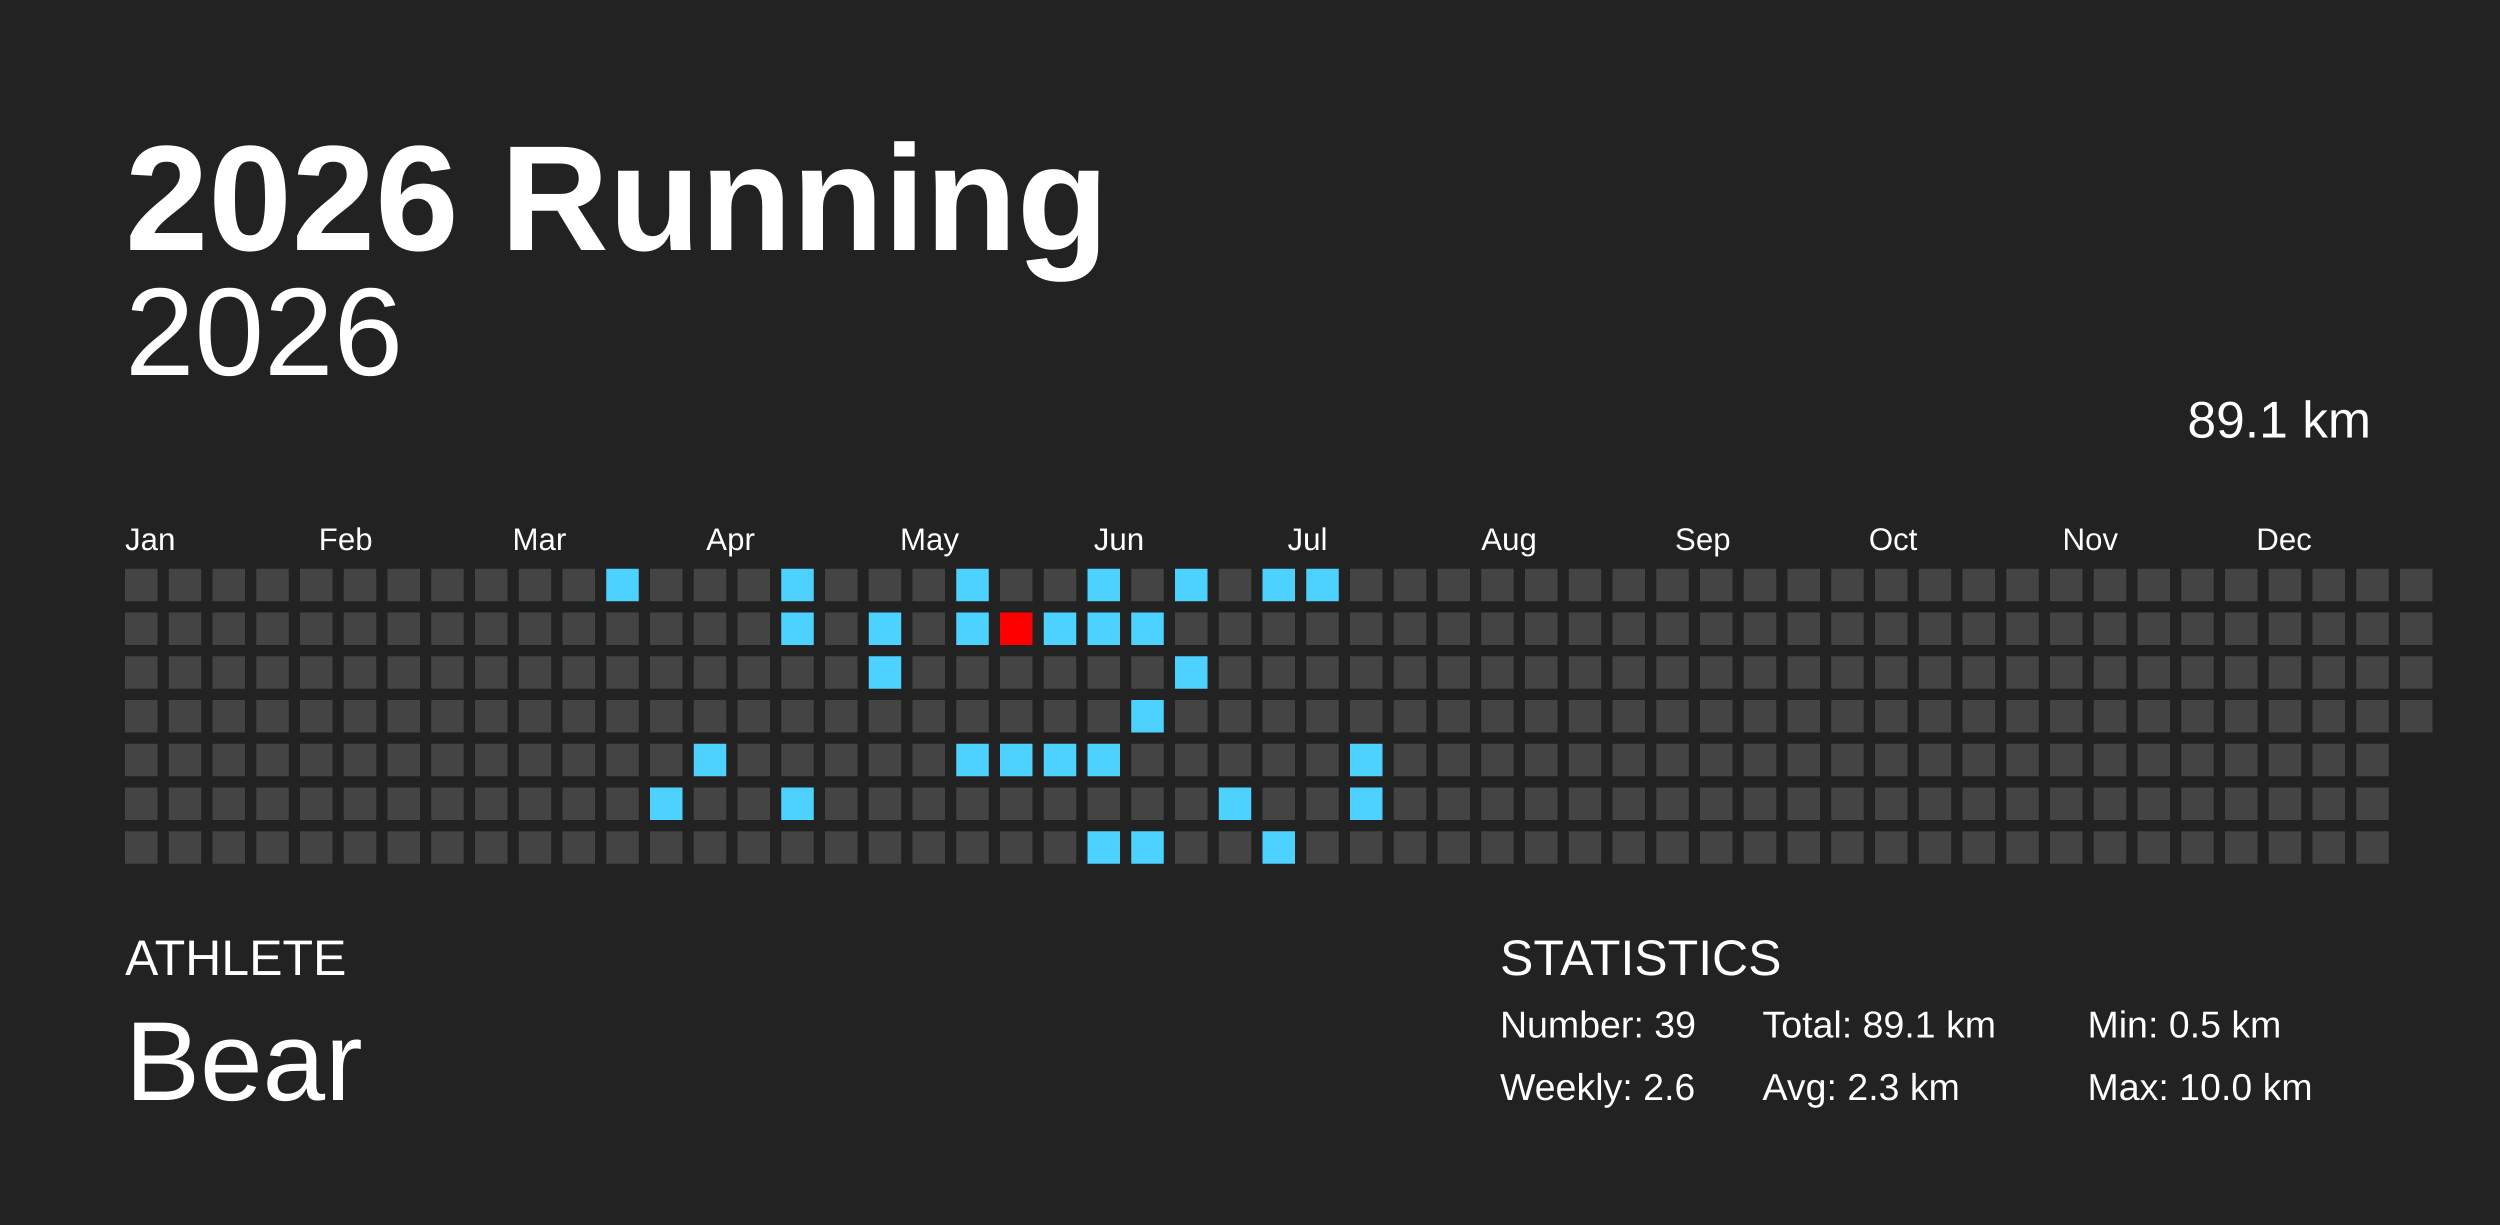
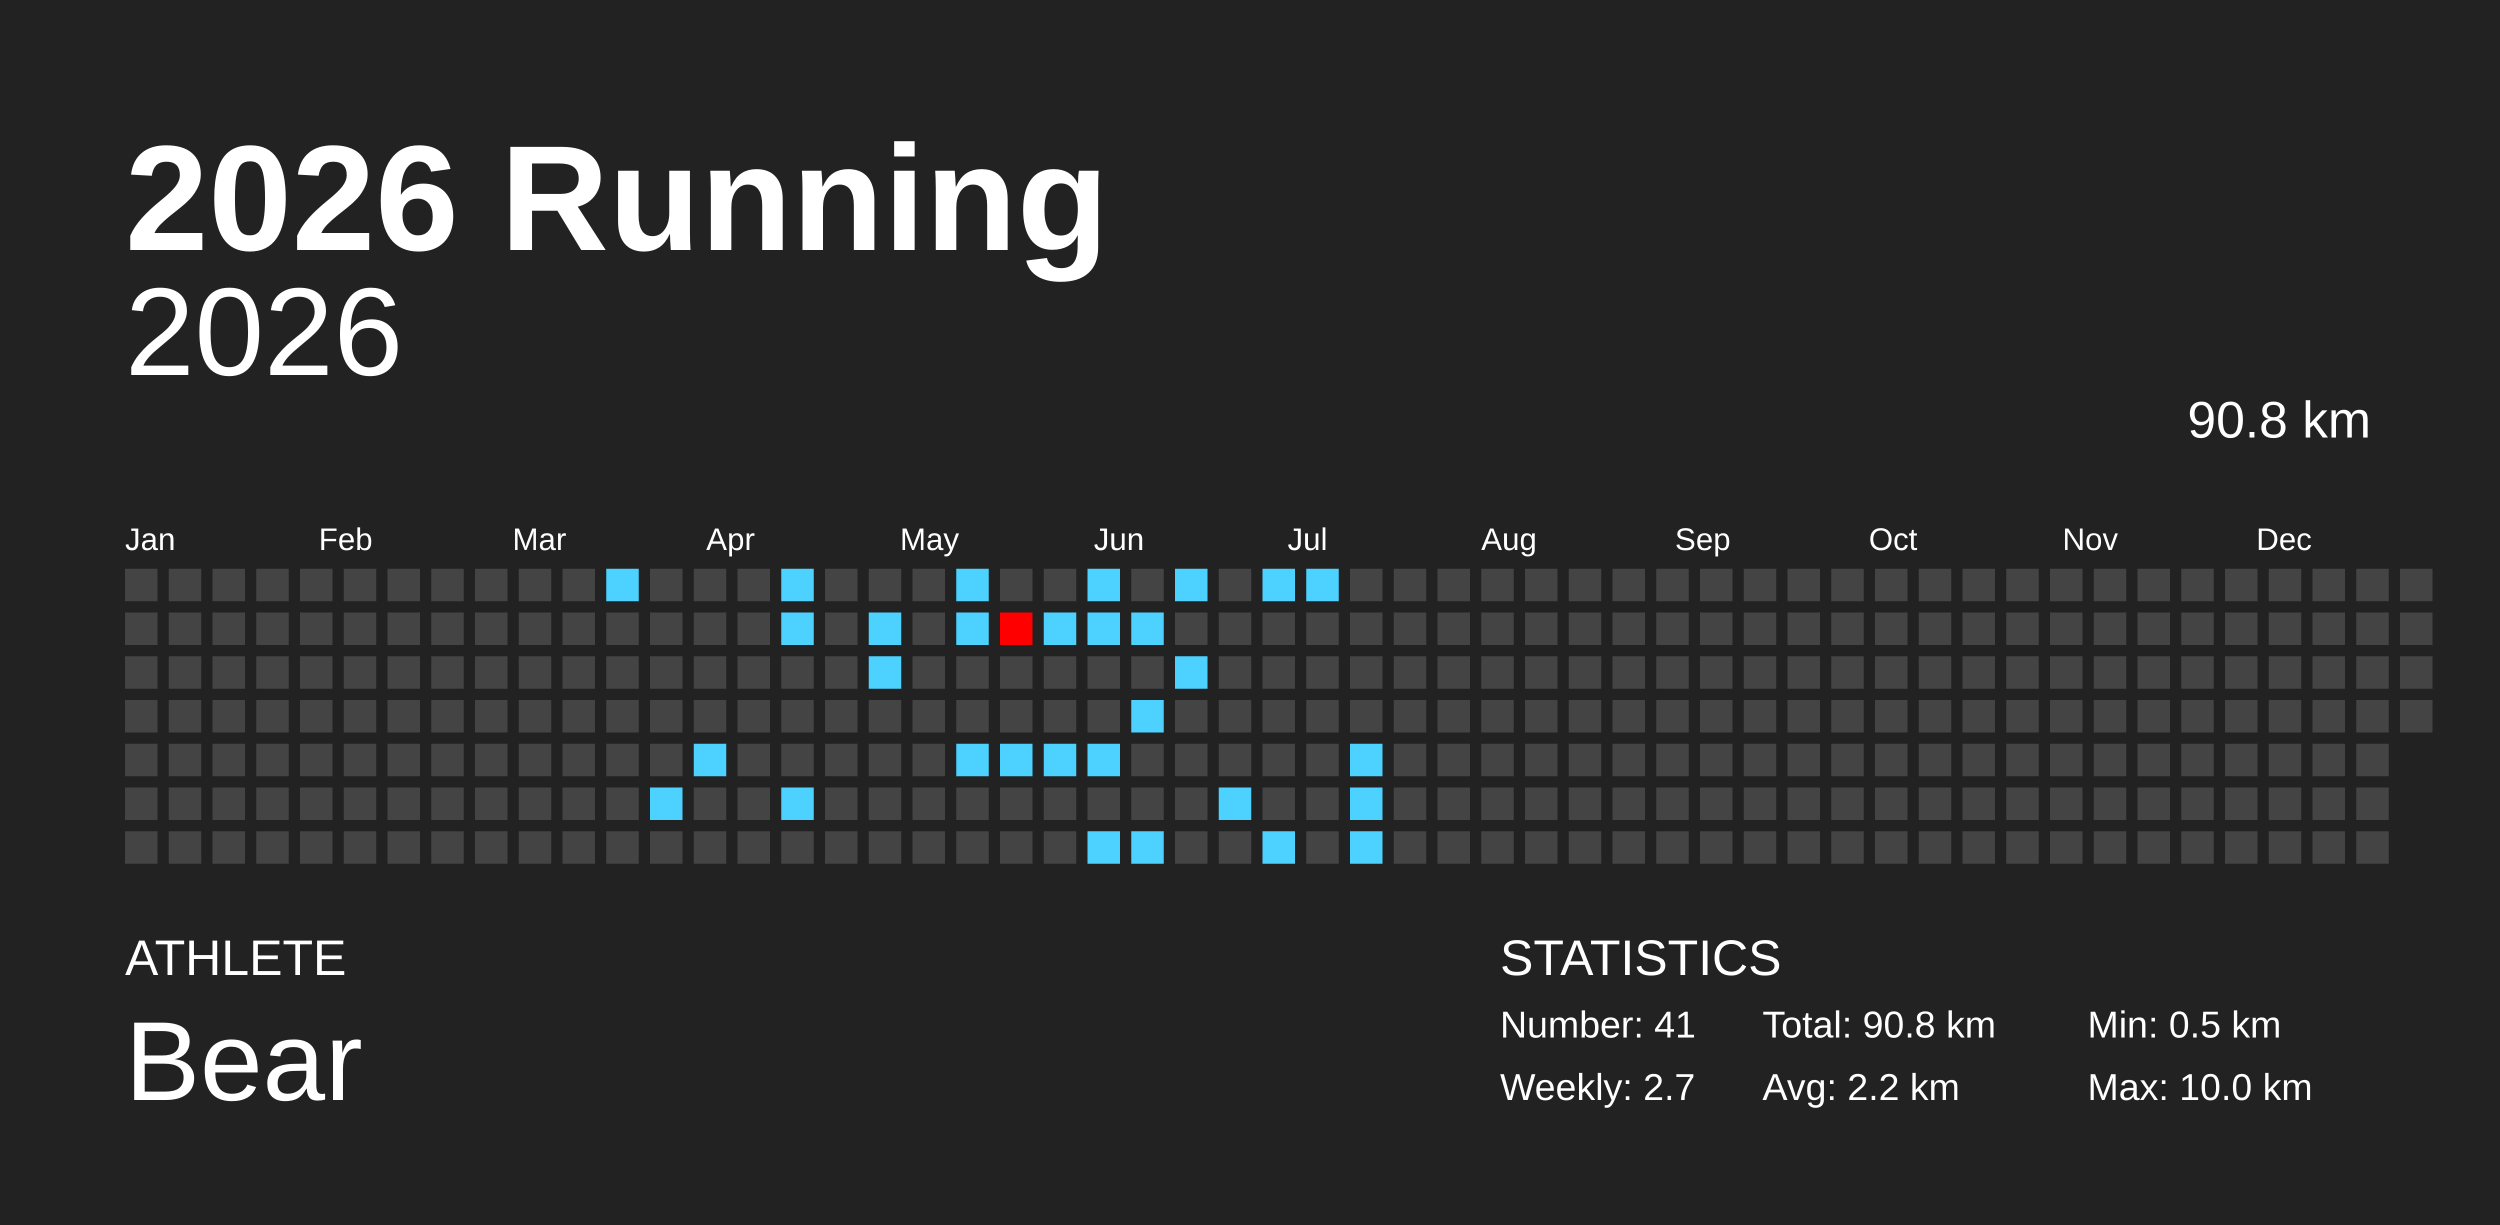
<svg xmlns="http://www.w3.org/2000/svg" baseProfile="full" height="98mm" version="1.1" viewBox="0,0,200,98" width="200mm">
  <defs />
  <rect fill="#222222" height="98" width="200" x="0" y="0" />
  <text fill="#FFFFFF" style="font-size:12px; font-family:Arial; font-weight:bold;" x="10" y="20">2026 Running</text>
  <text fill="#FFFFFF" style="font-size:4px; font-family:Arial" x="10" y="78">ATHLETE</text>
  <text fill="#FFFFFF" style="font-size:9px; font-family:Arial" x="10" y="88">Bear</text>
  <text fill="#FFFFFF" style="font-size:4px; font-family:Arial" x="120" y="78">STATISTICS</text>
-   <text fill="#FFFFFF" style="font-size:3px; font-family:Arial" x="120" y="83">Number: 39</text>
-   <text fill="#FFFFFF" style="font-size:3px; font-family:Arial" x="120" y="88">Weekly: 2.6</text>
-   <text fill="#FFFFFF" style="font-size:3px; font-family:Arial" x="141" y="83">Total: 89.1 km</text>
-   <text fill="#FFFFFF" style="font-size:3px; font-family:Arial" x="141" y="88">Avg: 2.3 km</text>
+   <text fill="#FFFFFF" style="font-size:3px; font-family:Arial" x="120" y="83">Number: 41</text>
+   <text fill="#FFFFFF" style="font-size:3px; font-family:Arial" x="120" y="88">Weekly: 2.7</text>
+   <text fill="#FFFFFF" style="font-size:3px; font-family:Arial" x="141" y="83">Total: 90.8 km</text>
+   <text fill="#FFFFFF" style="font-size:3px; font-family:Arial" x="141" y="88">Avg: 2.2 km</text>
  <text fill="#FFFFFF" style="font-size:3px; font-family:Arial" x="167" y="83">Min: 0.5 km</text>
  <text fill="#FFFFFF" style="font-size:3px; font-family:Arial" x="167" y="88">Max: 10.0 km</text>
  <text alignment-baseline="hanging" fill="#FFFFFF" style="font-size:10.0px; font-family:Arial;" x="10" y="30">2026</text>
-   <text alignment-baseline="hanging" fill="#FFFFFF" style="font-size:4.125px; font-family:Arial;" x="175" y="35">89.1 km</text>
+   <text alignment-baseline="hanging" fill="#FFFFFF" style="font-size:4.125px; font-family:Arial;" x="175" y="35">90.8 km</text>
  <text fill="#FFFFFF" style="font-size:2.5px; font-family:Arial" x="10.0" y="44">Jan</text>
  <text fill="#FFFFFF" style="font-size:2.5px; font-family:Arial" x="25.5" y="44">Feb</text>
  <text fill="#FFFFFF" style="font-size:2.5px; font-family:Arial" x="41.0" y="44">Mar</text>
  <text fill="#FFFFFF" style="font-size:2.5px; font-family:Arial" x="56.5" y="44">Apr</text>
  <text fill="#FFFFFF" style="font-size:2.5px; font-family:Arial" x="72.0" y="44">May</text>
  <text fill="#FFFFFF" style="font-size:2.5px; font-family:Arial" x="87.5" y="44">Jun</text>
  <text fill="#FFFFFF" style="font-size:2.5px; font-family:Arial" x="103.0" y="44">Jul</text>
  <text fill="#FFFFFF" style="font-size:2.5px; font-family:Arial" x="118.5" y="44">Aug</text>
  <text fill="#FFFFFF" style="font-size:2.5px; font-family:Arial" x="134.0" y="44">Sep</text>
  <text fill="#FFFFFF" style="font-size:2.5px; font-family:Arial" x="149.5" y="44">Oct</text>
  <text fill="#FFFFFF" style="font-size:2.5px; font-family:Arial" x="165.0" y="44">Nov</text>
  <text fill="#FFFFFF" style="font-size:2.5px; font-family:Arial" x="180.5" y="44">Dec</text>
  <rect fill="#444444" height="2.6" width="2.6" x="10.0" y="45.5" />
  <rect fill="#444444" height="2.6" width="2.6" x="10.0" y="49.0" />
  <rect fill="#444444" height="2.6" width="2.6" x="10.0" y="52.5" />
  <rect fill="#444444" height="2.6" width="2.6" x="10.0" y="56.0" />
  <rect fill="#444444" height="2.6" width="2.6" x="10.0" y="59.5" />
  <rect fill="#444444" height="2.6" width="2.6" x="10.0" y="63.0" />
  <rect fill="#444444" height="2.6" width="2.6" x="10.0" y="66.5" />
  <rect fill="#444444" height="2.6" width="2.6" x="13.5" y="45.5" />
  <rect fill="#444444" height="2.6" width="2.6" x="13.5" y="49.0" />
  <rect fill="#444444" height="2.6" width="2.6" x="13.5" y="52.5" />
  <rect fill="#444444" height="2.6" width="2.6" x="13.5" y="56.0" />
  <rect fill="#444444" height="2.6" width="2.6" x="13.5" y="59.5" />
  <rect fill="#444444" height="2.6" width="2.6" x="13.5" y="63.0" />
  <rect fill="#444444" height="2.6" width="2.6" x="13.5" y="66.5" />
  <rect fill="#444444" height="2.6" width="2.6" x="17.0" y="45.5" />
  <rect fill="#444444" height="2.6" width="2.6" x="17.0" y="49.0" />
  <rect fill="#444444" height="2.6" width="2.6" x="17.0" y="52.5" />
  <rect fill="#444444" height="2.6" width="2.6" x="17.0" y="56.0" />
  <rect fill="#444444" height="2.6" width="2.6" x="17.0" y="59.5" />
  <rect fill="#444444" height="2.6" width="2.6" x="17.0" y="63.0" />
  <rect fill="#444444" height="2.6" width="2.6" x="17.0" y="66.5" />
  <rect fill="#444444" height="2.6" width="2.6" x="20.5" y="45.5" />
  <rect fill="#444444" height="2.6" width="2.6" x="20.5" y="49.0" />
  <rect fill="#444444" height="2.6" width="2.6" x="20.5" y="52.5" />
  <rect fill="#444444" height="2.6" width="2.6" x="20.5" y="56.0" />
  <rect fill="#444444" height="2.6" width="2.6" x="20.5" y="59.5" />
  <rect fill="#444444" height="2.6" width="2.6" x="20.5" y="63.0" />
  <rect fill="#444444" height="2.6" width="2.6" x="20.5" y="66.5" />
  <rect fill="#444444" height="2.6" width="2.6" x="24.0" y="45.5" />
  <rect fill="#444444" height="2.6" width="2.6" x="24.0" y="49.0" />
  <rect fill="#444444" height="2.6" width="2.6" x="24.0" y="52.5" />
  <rect fill="#444444" height="2.6" width="2.6" x="24.0" y="56.0" />
  <rect fill="#444444" height="2.6" width="2.6" x="24.0" y="59.5" />
  <rect fill="#444444" height="2.6" width="2.6" x="24.0" y="63.0" />
  <rect fill="#444444" height="2.6" width="2.6" x="24.0" y="66.5" />
  <rect fill="#444444" height="2.6" width="2.6" x="27.5" y="45.5" />
  <rect fill="#444444" height="2.6" width="2.6" x="27.5" y="49.0" />
  <rect fill="#444444" height="2.6" width="2.6" x="27.5" y="52.5" />
  <rect fill="#444444" height="2.6" width="2.6" x="27.5" y="56.0" />
  <rect fill="#444444" height="2.6" width="2.6" x="27.5" y="59.5" />
  <rect fill="#444444" height="2.6" width="2.6" x="27.5" y="63.0" />
  <rect fill="#444444" height="2.6" width="2.6" x="27.5" y="66.5" />
  <rect fill="#444444" height="2.6" width="2.6" x="31.0" y="45.5" />
  <rect fill="#444444" height="2.6" width="2.6" x="31.0" y="49.0" />
  <rect fill="#444444" height="2.6" width="2.6" x="31.0" y="52.5" />
  <rect fill="#444444" height="2.6" width="2.6" x="31.0" y="56.0" />
  <rect fill="#444444" height="2.6" width="2.6" x="31.0" y="59.5" />
  <rect fill="#444444" height="2.6" width="2.6" x="31.0" y="63.0" />
  <rect fill="#444444" height="2.6" width="2.6" x="31.0" y="66.5" />
  <rect fill="#444444" height="2.6" width="2.6" x="34.5" y="45.5" />
  <rect fill="#444444" height="2.6" width="2.6" x="34.5" y="49.0" />
  <rect fill="#444444" height="2.6" width="2.6" x="34.5" y="52.5" />
  <rect fill="#444444" height="2.6" width="2.6" x="34.5" y="56.0" />
  <rect fill="#444444" height="2.6" width="2.6" x="34.5" y="59.5" />
  <rect fill="#444444" height="2.6" width="2.6" x="34.5" y="63.0" />
  <rect fill="#444444" height="2.6" width="2.6" x="34.5" y="66.5" />
  <rect fill="#444444" height="2.6" width="2.6" x="38.0" y="45.5" />
  <rect fill="#444444" height="2.6" width="2.6" x="38.0" y="49.0" />
  <rect fill="#444444" height="2.6" width="2.6" x="38.0" y="52.5" />
  <rect fill="#444444" height="2.6" width="2.6" x="38.0" y="56.0" />
  <rect fill="#444444" height="2.6" width="2.6" x="38.0" y="59.5" />
  <rect fill="#444444" height="2.6" width="2.6" x="38.0" y="63.0" />
  <rect fill="#444444" height="2.6" width="2.6" x="38.0" y="66.5" />
  <rect fill="#444444" height="2.6" width="2.6" x="41.5" y="45.5" />
  <rect fill="#444444" height="2.6" width="2.6" x="41.5" y="49.0" />
  <rect fill="#444444" height="2.6" width="2.6" x="41.5" y="52.5" />
  <rect fill="#444444" height="2.6" width="2.6" x="41.5" y="56.0" />
  <rect fill="#444444" height="2.6" width="2.6" x="41.5" y="59.5" />
  <rect fill="#444444" height="2.6" width="2.6" x="41.5" y="63.0" />
  <rect fill="#444444" height="2.6" width="2.6" x="41.5" y="66.5" />
  <rect fill="#444444" height="2.6" width="2.6" x="45.0" y="45.5" />
  <rect fill="#444444" height="2.6" width="2.6" x="45.0" y="49.0" />
  <rect fill="#444444" height="2.6" width="2.6" x="45.0" y="52.5" />
  <rect fill="#444444" height="2.6" width="2.6" x="45.0" y="56.0" />
  <rect fill="#444444" height="2.6" width="2.6" x="45.0" y="59.5" />
  <rect fill="#444444" height="2.6" width="2.6" x="45.0" y="63.0" />
  <rect fill="#444444" height="2.6" width="2.6" x="45.0" y="66.5" />
  <rect fill="#4dd2ff" height="2.6" width="2.6" x="48.5" y="45.5" />
  <rect fill="#444444" height="2.6" width="2.6" x="48.5" y="49.0" />
  <rect fill="#444444" height="2.6" width="2.6" x="48.5" y="52.5" />
  <rect fill="#444444" height="2.6" width="2.6" x="48.5" y="56.0" />
  <rect fill="#444444" height="2.6" width="2.6" x="48.5" y="59.5" />
  <rect fill="#444444" height="2.6" width="2.6" x="48.5" y="63.0" />
  <rect fill="#444444" height="2.6" width="2.6" x="48.5" y="66.5" />
  <rect fill="#444444" height="2.6" width="2.6" x="52.0" y="45.5" />
  <rect fill="#444444" height="2.6" width="2.6" x="52.0" y="49.0" />
  <rect fill="#444444" height="2.6" width="2.6" x="52.0" y="52.5" />
  <rect fill="#444444" height="2.6" width="2.6" x="52.0" y="56.0" />
  <rect fill="#444444" height="2.6" width="2.6" x="52.0" y="59.5" />
  <rect fill="#4dd2ff" height="2.6" width="2.6" x="52.0" y="63.0" />
  <rect fill="#444444" height="2.6" width="2.6" x="52.0" y="66.5" />
  <rect fill="#444444" height="2.6" width="2.6" x="55.5" y="45.5" />
  <rect fill="#444444" height="2.6" width="2.6" x="55.5" y="49.0" />
  <rect fill="#444444" height="2.6" width="2.6" x="55.5" y="52.5" />
  <rect fill="#444444" height="2.6" width="2.6" x="55.5" y="56.0" />
  <rect fill="#4dd2ff" height="2.6" width="2.6" x="55.5" y="59.5" />
  <rect fill="#444444" height="2.6" width="2.6" x="55.5" y="63.0" />
  <rect fill="#444444" height="2.6" width="2.6" x="55.5" y="66.5" />
  <rect fill="#444444" height="2.6" width="2.6" x="59.0" y="45.5" />
  <rect fill="#444444" height="2.6" width="2.6" x="59.0" y="49.0" />
  <rect fill="#444444" height="2.6" width="2.6" x="59.0" y="52.5" />
  <rect fill="#444444" height="2.6" width="2.6" x="59.0" y="56.0" />
  <rect fill="#444444" height="2.6" width="2.6" x="59.0" y="59.5" />
  <rect fill="#444444" height="2.6" width="2.6" x="59.0" y="63.0" />
  <rect fill="#444444" height="2.6" width="2.6" x="59.0" y="66.5" />
  <rect fill="#4dd2ff" height="2.6" width="2.6" x="62.5" y="45.5" />
  <rect fill="#4dd2ff" height="2.6" width="2.6" x="62.5" y="49.0" />
  <rect fill="#444444" height="2.6" width="2.6" x="62.5" y="52.5" />
  <rect fill="#444444" height="2.6" width="2.6" x="62.5" y="56.0" />
  <rect fill="#444444" height="2.6" width="2.6" x="62.5" y="59.5" />
  <rect fill="#4dd2ff" height="2.6" width="2.6" x="62.5" y="63.0" />
  <rect fill="#444444" height="2.6" width="2.6" x="62.5" y="66.5" />
  <rect fill="#444444" height="2.6" width="2.6" x="66.0" y="45.5" />
  <rect fill="#444444" height="2.6" width="2.6" x="66.0" y="49.0" />
  <rect fill="#444444" height="2.6" width="2.6" x="66.0" y="52.5" />
  <rect fill="#444444" height="2.6" width="2.6" x="66.0" y="56.0" />
  <rect fill="#444444" height="2.6" width="2.6" x="66.0" y="59.5" />
  <rect fill="#444444" height="2.6" width="2.6" x="66.0" y="63.0" />
  <rect fill="#444444" height="2.6" width="2.6" x="66.0" y="66.5" />
  <rect fill="#444444" height="2.6" width="2.6" x="69.5" y="45.5" />
  <rect fill="#4dd2ff" height="2.6" width="2.6" x="69.5" y="49.0" />
  <rect fill="#4dd2ff" height="2.6" width="2.6" x="69.5" y="52.5" />
  <rect fill="#444444" height="2.6" width="2.6" x="69.5" y="56.0" />
  <rect fill="#444444" height="2.6" width="2.6" x="69.5" y="59.5" />
  <rect fill="#444444" height="2.6" width="2.6" x="69.5" y="63.0" />
  <rect fill="#444444" height="2.6" width="2.6" x="69.5" y="66.5" />
  <rect fill="#444444" height="2.6" width="2.6" x="73.0" y="45.5" />
  <rect fill="#444444" height="2.6" width="2.6" x="73.0" y="49.0" />
  <rect fill="#444444" height="2.6" width="2.6" x="73.0" y="52.5" />
  <rect fill="#444444" height="2.6" width="2.6" x="73.0" y="56.0" />
  <rect fill="#444444" height="2.6" width="2.6" x="73.0" y="59.5" />
  <rect fill="#444444" height="2.6" width="2.6" x="73.0" y="63.0" />
  <rect fill="#444444" height="2.6" width="2.6" x="73.0" y="66.5" />
  <rect fill="#4dd2ff" height="2.6" width="2.6" x="76.5" y="45.5" />
  <rect fill="#4dd2ff" height="2.6" width="2.6" x="76.5" y="49.0" />
  <rect fill="#444444" height="2.6" width="2.6" x="76.5" y="52.5" />
  <rect fill="#444444" height="2.6" width="2.6" x="76.5" y="56.0" />
  <rect fill="#4dd2ff" height="2.6" width="2.6" x="76.5" y="59.5" />
  <rect fill="#444444" height="2.6" width="2.6" x="76.5" y="63.0" />
  <rect fill="#444444" height="2.6" width="2.6" x="76.5" y="66.5" />
  <rect fill="#444444" height="2.6" width="2.6" x="80.0" y="45.5" />
  <rect fill="#ff0000" height="2.6" width="2.6" x="80.0" y="49.0" />
  <rect fill="#444444" height="2.6" width="2.6" x="80.0" y="52.5" />
  <rect fill="#444444" height="2.6" width="2.6" x="80.0" y="56.0" />
  <rect fill="#4dd2ff" height="2.6" width="2.6" x="80.0" y="59.5" />
  <rect fill="#444444" height="2.6" width="2.6" x="80.0" y="63.0" />
  <rect fill="#444444" height="2.6" width="2.6" x="80.0" y="66.5" />
  <rect fill="#444444" height="2.6" width="2.6" x="83.5" y="45.5" />
  <rect fill="#4dd2ff" height="2.6" width="2.6" x="83.5" y="49.0" />
  <rect fill="#444444" height="2.6" width="2.6" x="83.5" y="52.5" />
  <rect fill="#444444" height="2.6" width="2.6" x="83.5" y="56.0" />
  <rect fill="#4dd2ff" height="2.6" width="2.6" x="83.5" y="59.5" />
  <rect fill="#444444" height="2.6" width="2.6" x="83.5" y="63.0" />
  <rect fill="#444444" height="2.6" width="2.6" x="83.5" y="66.5" />
  <rect fill="#4dd2ff" height="2.6" width="2.6" x="87.0" y="45.5" />
  <rect fill="#4dd2ff" height="2.6" width="2.6" x="87.0" y="49.0" />
  <rect fill="#444444" height="2.6" width="2.6" x="87.0" y="52.5" />
  <rect fill="#444444" height="2.6" width="2.6" x="87.0" y="56.0" />
  <rect fill="#4dd2ff" height="2.6" width="2.6" x="87.0" y="59.5" />
  <rect fill="#444444" height="2.6" width="2.6" x="87.0" y="63.0" />
  <rect fill="#4dd2ff" height="2.6" width="2.6" x="87.0" y="66.5" />
  <rect fill="#444444" height="2.6" width="2.6" x="90.5" y="45.5" />
  <rect fill="#4dd2ff" height="2.6" width="2.6" x="90.5" y="49.0" />
  <rect fill="#444444" height="2.6" width="2.6" x="90.5" y="52.5" />
  <rect fill="#4dd2ff" height="2.6" width="2.6" x="90.5" y="56.0" />
  <rect fill="#444444" height="2.6" width="2.6" x="90.5" y="59.5" />
  <rect fill="#444444" height="2.6" width="2.6" x="90.5" y="63.0" />
  <rect fill="#4dd2ff" height="2.6" width="2.6" x="90.5" y="66.5" />
  <rect fill="#4dd2ff" height="2.6" width="2.6" x="94.0" y="45.5" />
  <rect fill="#444444" height="2.6" width="2.6" x="94.0" y="49.0" />
  <rect fill="#4dd2ff" height="2.6" width="2.6" x="94.0" y="52.5" />
  <rect fill="#444444" height="2.6" width="2.6" x="94.0" y="56.0" />
  <rect fill="#444444" height="2.6" width="2.6" x="94.0" y="59.5" />
  <rect fill="#444444" height="2.6" width="2.6" x="94.0" y="63.0" />
  <rect fill="#444444" height="2.6" width="2.6" x="94.0" y="66.5" />
  <rect fill="#444444" height="2.6" width="2.6" x="97.5" y="45.5" />
  <rect fill="#444444" height="2.6" width="2.6" x="97.5" y="49.0" />
  <rect fill="#444444" height="2.6" width="2.6" x="97.5" y="52.5" />
  <rect fill="#444444" height="2.6" width="2.6" x="97.5" y="56.0" />
  <rect fill="#444444" height="2.6" width="2.6" x="97.5" y="59.5" />
  <rect fill="#4dd2ff" height="2.6" width="2.6" x="97.5" y="63.0" />
  <rect fill="#444444" height="2.6" width="2.6" x="97.5" y="66.5" />
  <rect fill="#4dd2ff" height="2.6" width="2.6" x="101.0" y="45.5" />
  <rect fill="#444444" height="2.6" width="2.6" x="101.0" y="49.0" />
  <rect fill="#444444" height="2.6" width="2.6" x="101.0" y="52.5" />
  <rect fill="#444444" height="2.6" width="2.6" x="101.0" y="56.0" />
  <rect fill="#444444" height="2.6" width="2.6" x="101.0" y="59.5" />
  <rect fill="#444444" height="2.6" width="2.6" x="101.0" y="63.0" />
  <rect fill="#4dd2ff" height="2.6" width="2.6" x="101.0" y="66.5" />
  <rect fill="#4dd2ff" height="2.6" width="2.6" x="104.5" y="45.5" />
  <rect fill="#444444" height="2.6" width="2.6" x="104.5" y="49.0" />
  <rect fill="#444444" height="2.6" width="2.6" x="104.5" y="52.5" />
  <rect fill="#444444" height="2.6" width="2.6" x="104.5" y="56.0" />
  <rect fill="#444444" height="2.6" width="2.6" x="104.5" y="59.5" />
  <rect fill="#444444" height="2.6" width="2.6" x="104.5" y="63.0" />
  <rect fill="#444444" height="2.6" width="2.6" x="104.5" y="66.5" />
  <rect fill="#444444" height="2.6" width="2.6" x="108.0" y="45.5" />
  <rect fill="#444444" height="2.6" width="2.6" x="108.0" y="49.0" />
  <rect fill="#444444" height="2.6" width="2.6" x="108.0" y="52.5" />
  <rect fill="#444444" height="2.6" width="2.6" x="108.0" y="56.0" />
  <rect fill="#4dd2ff" height="2.6" width="2.6" x="108.0" y="59.5" />
  <rect fill="#4dd2ff" height="2.6" width="2.6" x="108.0" y="63.0" />
-   <rect fill="#444444" height="2.6" width="2.6" x="108.0" y="66.5" />
+   <rect fill="#4dd2ff" height="2.6" width="2.6" x="108.0" y="66.5" />
  <rect fill="#444444" height="2.6" width="2.6" x="111.5" y="45.5" />
  <rect fill="#444444" height="2.6" width="2.6" x="111.5" y="49.0" />
  <rect fill="#444444" height="2.6" width="2.6" x="111.5" y="52.5" />
  <rect fill="#444444" height="2.6" width="2.6" x="111.5" y="56.0" />
  <rect fill="#444444" height="2.6" width="2.6" x="111.5" y="59.5" />
  <rect fill="#444444" height="2.6" width="2.6" x="111.5" y="63.0" />
  <rect fill="#444444" height="2.6" width="2.6" x="111.5" y="66.5" />
  <rect fill="#444444" height="2.6" width="2.6" x="115.0" y="45.5" />
  <rect fill="#444444" height="2.6" width="2.6" x="115.0" y="49.0" />
  <rect fill="#444444" height="2.6" width="2.6" x="115.0" y="52.5" />
  <rect fill="#444444" height="2.6" width="2.6" x="115.0" y="56.0" />
  <rect fill="#444444" height="2.6" width="2.6" x="115.0" y="59.5" />
  <rect fill="#444444" height="2.6" width="2.6" x="115.0" y="63.0" />
  <rect fill="#444444" height="2.6" width="2.6" x="115.0" y="66.5" />
  <rect fill="#444444" height="2.6" width="2.6" x="118.5" y="45.5" />
  <rect fill="#444444" height="2.6" width="2.6" x="118.5" y="49.0" />
  <rect fill="#444444" height="2.6" width="2.6" x="118.5" y="52.5" />
  <rect fill="#444444" height="2.6" width="2.6" x="118.5" y="56.0" />
  <rect fill="#444444" height="2.6" width="2.6" x="118.5" y="59.5" />
  <rect fill="#444444" height="2.6" width="2.6" x="118.5" y="63.0" />
  <rect fill="#444444" height="2.6" width="2.6" x="118.5" y="66.5" />
  <rect fill="#444444" height="2.6" width="2.6" x="122.0" y="45.5" />
  <rect fill="#444444" height="2.6" width="2.6" x="122.0" y="49.0" />
  <rect fill="#444444" height="2.6" width="2.6" x="122.0" y="52.5" />
  <rect fill="#444444" height="2.6" width="2.6" x="122.0" y="56.0" />
  <rect fill="#444444" height="2.6" width="2.6" x="122.0" y="59.5" />
  <rect fill="#444444" height="2.6" width="2.6" x="122.0" y="63.0" />
  <rect fill="#444444" height="2.6" width="2.6" x="122.0" y="66.5" />
  <rect fill="#444444" height="2.6" width="2.6" x="125.5" y="45.5" />
  <rect fill="#444444" height="2.6" width="2.6" x="125.5" y="49.0" />
  <rect fill="#444444" height="2.6" width="2.6" x="125.5" y="52.5" />
  <rect fill="#444444" height="2.6" width="2.6" x="125.5" y="56.0" />
  <rect fill="#444444" height="2.6" width="2.6" x="125.5" y="59.5" />
  <rect fill="#444444" height="2.6" width="2.6" x="125.5" y="63.0" />
  <rect fill="#444444" height="2.6" width="2.6" x="125.5" y="66.5" />
  <rect fill="#444444" height="2.6" width="2.6" x="129.0" y="45.5" />
  <rect fill="#444444" height="2.6" width="2.6" x="129.0" y="49.0" />
  <rect fill="#444444" height="2.6" width="2.6" x="129.0" y="52.5" />
  <rect fill="#444444" height="2.6" width="2.6" x="129.0" y="56.0" />
  <rect fill="#444444" height="2.6" width="2.6" x="129.0" y="59.5" />
  <rect fill="#444444" height="2.6" width="2.6" x="129.0" y="63.0" />
  <rect fill="#444444" height="2.6" width="2.6" x="129.0" y="66.5" />
  <rect fill="#444444" height="2.6" width="2.6" x="132.5" y="45.5" />
  <rect fill="#444444" height="2.6" width="2.6" x="132.5" y="49.0" />
  <rect fill="#444444" height="2.6" width="2.6" x="132.5" y="52.5" />
  <rect fill="#444444" height="2.6" width="2.6" x="132.5" y="56.0" />
  <rect fill="#444444" height="2.6" width="2.6" x="132.5" y="59.5" />
  <rect fill="#444444" height="2.6" width="2.6" x="132.5" y="63.0" />
  <rect fill="#444444" height="2.6" width="2.6" x="132.5" y="66.5" />
  <rect fill="#444444" height="2.6" width="2.6" x="136.0" y="45.5" />
  <rect fill="#444444" height="2.6" width="2.6" x="136.0" y="49.0" />
  <rect fill="#444444" height="2.6" width="2.6" x="136.0" y="52.5" />
  <rect fill="#444444" height="2.6" width="2.6" x="136.0" y="56.0" />
  <rect fill="#444444" height="2.6" width="2.6" x="136.0" y="59.5" />
  <rect fill="#444444" height="2.6" width="2.6" x="136.0" y="63.0" />
  <rect fill="#444444" height="2.6" width="2.6" x="136.0" y="66.5" />
  <rect fill="#444444" height="2.6" width="2.6" x="139.5" y="45.5" />
  <rect fill="#444444" height="2.6" width="2.6" x="139.5" y="49.0" />
  <rect fill="#444444" height="2.6" width="2.6" x="139.5" y="52.5" />
  <rect fill="#444444" height="2.6" width="2.6" x="139.5" y="56.0" />
  <rect fill="#444444" height="2.6" width="2.6" x="139.5" y="59.5" />
  <rect fill="#444444" height="2.6" width="2.6" x="139.5" y="63.0" />
  <rect fill="#444444" height="2.6" width="2.6" x="139.5" y="66.5" />
  <rect fill="#444444" height="2.6" width="2.6" x="143.0" y="45.5" />
  <rect fill="#444444" height="2.6" width="2.6" x="143.0" y="49.0" />
  <rect fill="#444444" height="2.6" width="2.6" x="143.0" y="52.5" />
  <rect fill="#444444" height="2.6" width="2.6" x="143.0" y="56.0" />
  <rect fill="#444444" height="2.6" width="2.6" x="143.0" y="59.5" />
  <rect fill="#444444" height="2.6" width="2.6" x="143.0" y="63.0" />
  <rect fill="#444444" height="2.6" width="2.6" x="143.0" y="66.5" />
  <rect fill="#444444" height="2.6" width="2.6" x="146.5" y="45.5" />
  <rect fill="#444444" height="2.6" width="2.6" x="146.5" y="49.0" />
  <rect fill="#444444" height="2.6" width="2.6" x="146.5" y="52.5" />
  <rect fill="#444444" height="2.6" width="2.6" x="146.5" y="56.0" />
  <rect fill="#444444" height="2.6" width="2.6" x="146.5" y="59.5" />
  <rect fill="#444444" height="2.6" width="2.6" x="146.5" y="63.0" />
  <rect fill="#444444" height="2.6" width="2.6" x="146.5" y="66.5" />
  <rect fill="#444444" height="2.6" width="2.6" x="150.0" y="45.5" />
  <rect fill="#444444" height="2.6" width="2.6" x="150.0" y="49.0" />
  <rect fill="#444444" height="2.6" width="2.6" x="150.0" y="52.5" />
  <rect fill="#444444" height="2.6" width="2.6" x="150.0" y="56.0" />
  <rect fill="#444444" height="2.6" width="2.6" x="150.0" y="59.5" />
  <rect fill="#444444" height="2.6" width="2.6" x="150.0" y="63.0" />
  <rect fill="#444444" height="2.6" width="2.6" x="150.0" y="66.5" />
  <rect fill="#444444" height="2.6" width="2.6" x="153.5" y="45.5" />
  <rect fill="#444444" height="2.6" width="2.6" x="153.5" y="49.0" />
  <rect fill="#444444" height="2.6" width="2.6" x="153.5" y="52.5" />
  <rect fill="#444444" height="2.6" width="2.6" x="153.5" y="56.0" />
  <rect fill="#444444" height="2.6" width="2.6" x="153.5" y="59.5" />
  <rect fill="#444444" height="2.6" width="2.6" x="153.5" y="63.0" />
  <rect fill="#444444" height="2.6" width="2.6" x="153.5" y="66.5" />
  <rect fill="#444444" height="2.6" width="2.6" x="157.0" y="45.5" />
  <rect fill="#444444" height="2.6" width="2.6" x="157.0" y="49.0" />
  <rect fill="#444444" height="2.6" width="2.6" x="157.0" y="52.5" />
  <rect fill="#444444" height="2.6" width="2.6" x="157.0" y="56.0" />
  <rect fill="#444444" height="2.6" width="2.6" x="157.0" y="59.5" />
  <rect fill="#444444" height="2.6" width="2.6" x="157.0" y="63.0" />
  <rect fill="#444444" height="2.6" width="2.6" x="157.0" y="66.5" />
  <rect fill="#444444" height="2.6" width="2.6" x="160.5" y="45.5" />
  <rect fill="#444444" height="2.6" width="2.6" x="160.5" y="49.0" />
  <rect fill="#444444" height="2.6" width="2.6" x="160.5" y="52.5" />
  <rect fill="#444444" height="2.6" width="2.6" x="160.5" y="56.0" />
  <rect fill="#444444" height="2.6" width="2.6" x="160.5" y="59.5" />
  <rect fill="#444444" height="2.6" width="2.6" x="160.5" y="63.0" />
  <rect fill="#444444" height="2.6" width="2.6" x="160.5" y="66.5" />
  <rect fill="#444444" height="2.6" width="2.6" x="164.0" y="45.5" />
  <rect fill="#444444" height="2.6" width="2.6" x="164.0" y="49.0" />
  <rect fill="#444444" height="2.6" width="2.6" x="164.0" y="52.5" />
  <rect fill="#444444" height="2.6" width="2.6" x="164.0" y="56.0" />
  <rect fill="#444444" height="2.6" width="2.6" x="164.0" y="59.5" />
  <rect fill="#444444" height="2.6" width="2.6" x="164.0" y="63.0" />
  <rect fill="#444444" height="2.6" width="2.6" x="164.0" y="66.5" />
  <rect fill="#444444" height="2.6" width="2.6" x="167.5" y="45.5" />
  <rect fill="#444444" height="2.6" width="2.6" x="167.5" y="49.0" />
  <rect fill="#444444" height="2.6" width="2.6" x="167.5" y="52.5" />
  <rect fill="#444444" height="2.6" width="2.6" x="167.5" y="56.0" />
  <rect fill="#444444" height="2.6" width="2.6" x="167.5" y="59.5" />
  <rect fill="#444444" height="2.6" width="2.6" x="167.5" y="63.0" />
  <rect fill="#444444" height="2.6" width="2.6" x="167.5" y="66.5" />
  <rect fill="#444444" height="2.6" width="2.6" x="171.0" y="45.5" />
  <rect fill="#444444" height="2.6" width="2.6" x="171.0" y="49.0" />
  <rect fill="#444444" height="2.6" width="2.6" x="171.0" y="52.5" />
  <rect fill="#444444" height="2.6" width="2.6" x="171.0" y="56.0" />
  <rect fill="#444444" height="2.6" width="2.6" x="171.0" y="59.5" />
  <rect fill="#444444" height="2.6" width="2.6" x="171.0" y="63.0" />
  <rect fill="#444444" height="2.6" width="2.6" x="171.0" y="66.5" />
  <rect fill="#444444" height="2.6" width="2.6" x="174.5" y="45.5" />
  <rect fill="#444444" height="2.6" width="2.6" x="174.5" y="49.0" />
  <rect fill="#444444" height="2.6" width="2.6" x="174.5" y="52.5" />
  <rect fill="#444444" height="2.6" width="2.6" x="174.5" y="56.0" />
  <rect fill="#444444" height="2.6" width="2.6" x="174.5" y="59.5" />
  <rect fill="#444444" height="2.6" width="2.6" x="174.5" y="63.0" />
  <rect fill="#444444" height="2.6" width="2.6" x="174.5" y="66.5" />
  <rect fill="#444444" height="2.6" width="2.6" x="178.0" y="45.5" />
  <rect fill="#444444" height="2.6" width="2.6" x="178.0" y="49.0" />
  <rect fill="#444444" height="2.6" width="2.6" x="178.0" y="52.5" />
  <rect fill="#444444" height="2.6" width="2.6" x="178.0" y="56.0" />
  <rect fill="#444444" height="2.6" width="2.6" x="178.0" y="59.5" />
  <rect fill="#444444" height="2.6" width="2.6" x="178.0" y="63.0" />
  <rect fill="#444444" height="2.6" width="2.6" x="178.0" y="66.5" />
  <rect fill="#444444" height="2.6" width="2.6" x="181.5" y="45.5" />
  <rect fill="#444444" height="2.6" width="2.6" x="181.5" y="49.0" />
  <rect fill="#444444" height="2.6" width="2.6" x="181.5" y="52.5" />
  <rect fill="#444444" height="2.6" width="2.6" x="181.5" y="56.0" />
  <rect fill="#444444" height="2.6" width="2.6" x="181.5" y="59.5" />
  <rect fill="#444444" height="2.6" width="2.6" x="181.5" y="63.0" />
  <rect fill="#444444" height="2.6" width="2.6" x="181.5" y="66.5" />
  <rect fill="#444444" height="2.6" width="2.6" x="185.0" y="45.5" />
  <rect fill="#444444" height="2.6" width="2.6" x="185.0" y="49.0" />
  <rect fill="#444444" height="2.6" width="2.6" x="185.0" y="52.5" />
  <rect fill="#444444" height="2.6" width="2.6" x="185.0" y="56.0" />
  <rect fill="#444444" height="2.6" width="2.6" x="185.0" y="59.5" />
  <rect fill="#444444" height="2.6" width="2.6" x="185.0" y="63.0" />
  <rect fill="#444444" height="2.6" width="2.6" x="185.0" y="66.5" />
  <rect fill="#444444" height="2.6" width="2.6" x="188.5" y="45.5" />
  <rect fill="#444444" height="2.6" width="2.6" x="188.5" y="49.0" />
  <rect fill="#444444" height="2.6" width="2.6" x="188.5" y="52.5" />
  <rect fill="#444444" height="2.6" width="2.6" x="188.5" y="56.0" />
  <rect fill="#444444" height="2.6" width="2.6" x="188.5" y="59.5" />
  <rect fill="#444444" height="2.6" width="2.6" x="188.5" y="63.0" />
  <rect fill="#444444" height="2.6" width="2.6" x="188.5" y="66.5" />
  <rect fill="#444444" height="2.6" width="2.6" x="192.0" y="45.5" />
  <rect fill="#444444" height="2.6" width="2.6" x="192.0" y="49.0" />
  <rect fill="#444444" height="2.6" width="2.6" x="192.0" y="52.5" />
  <rect fill="#444444" height="2.6" width="2.6" x="192.0" y="56.0" />
</svg>
